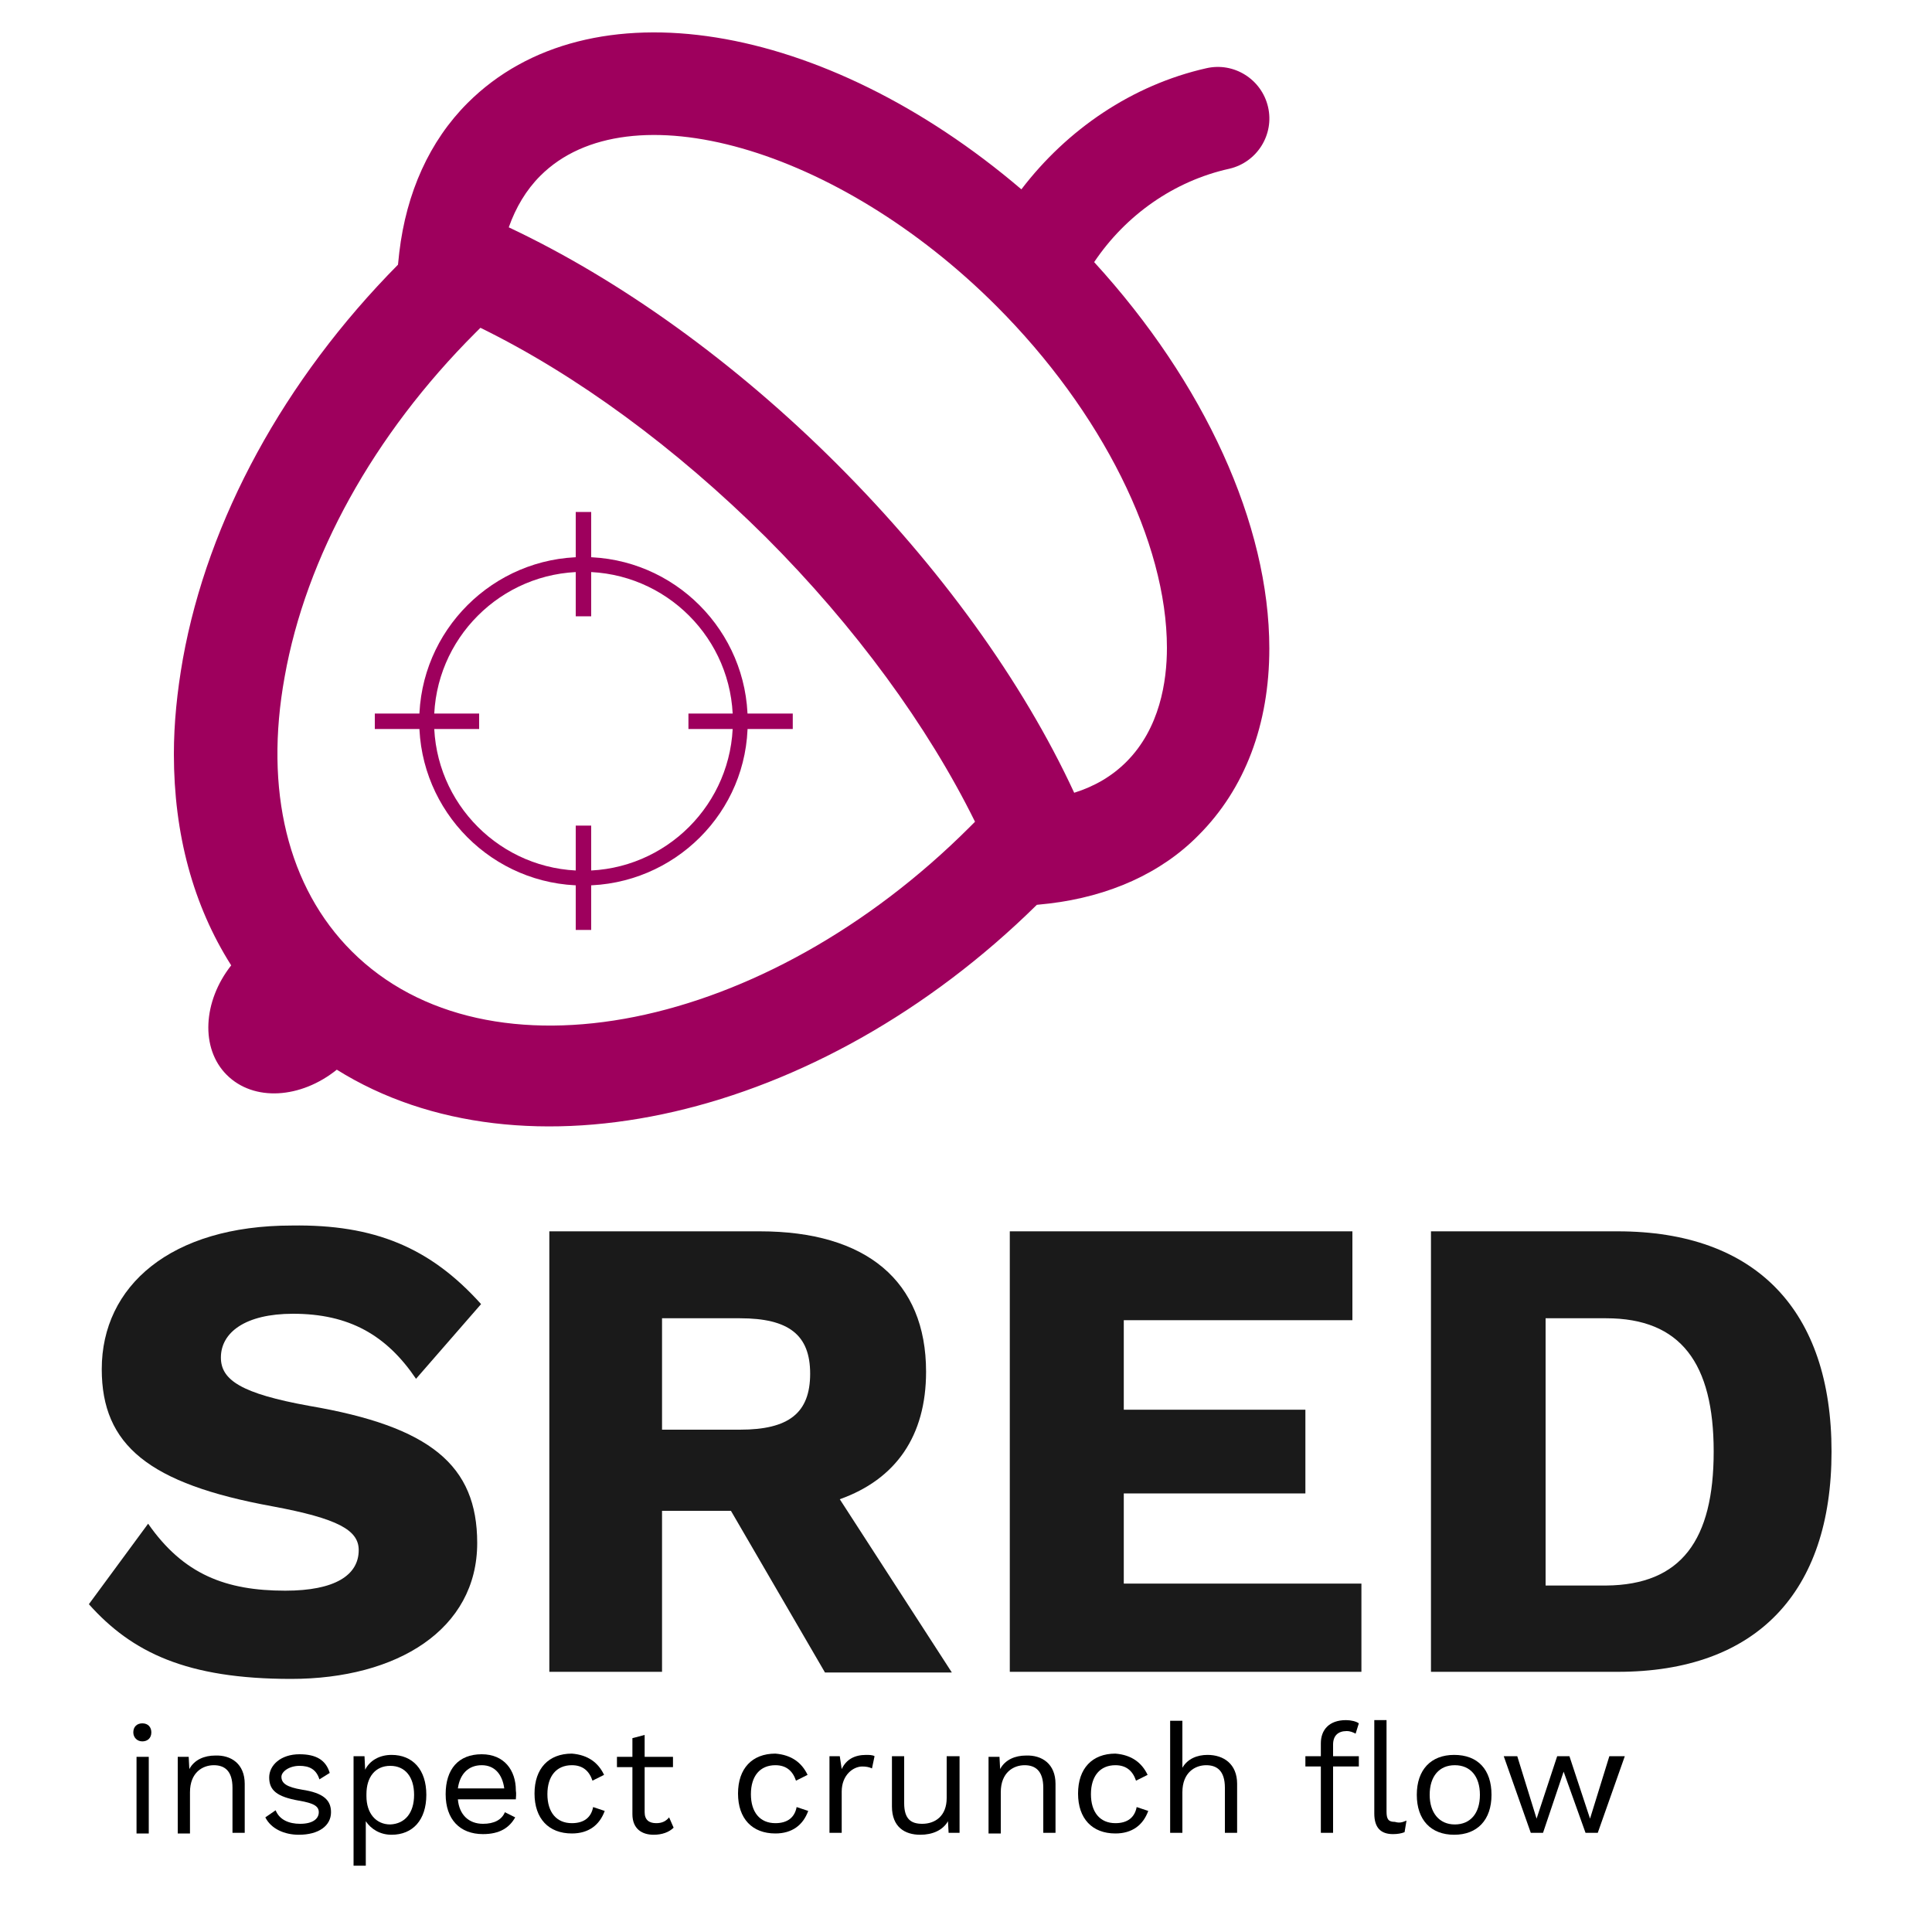
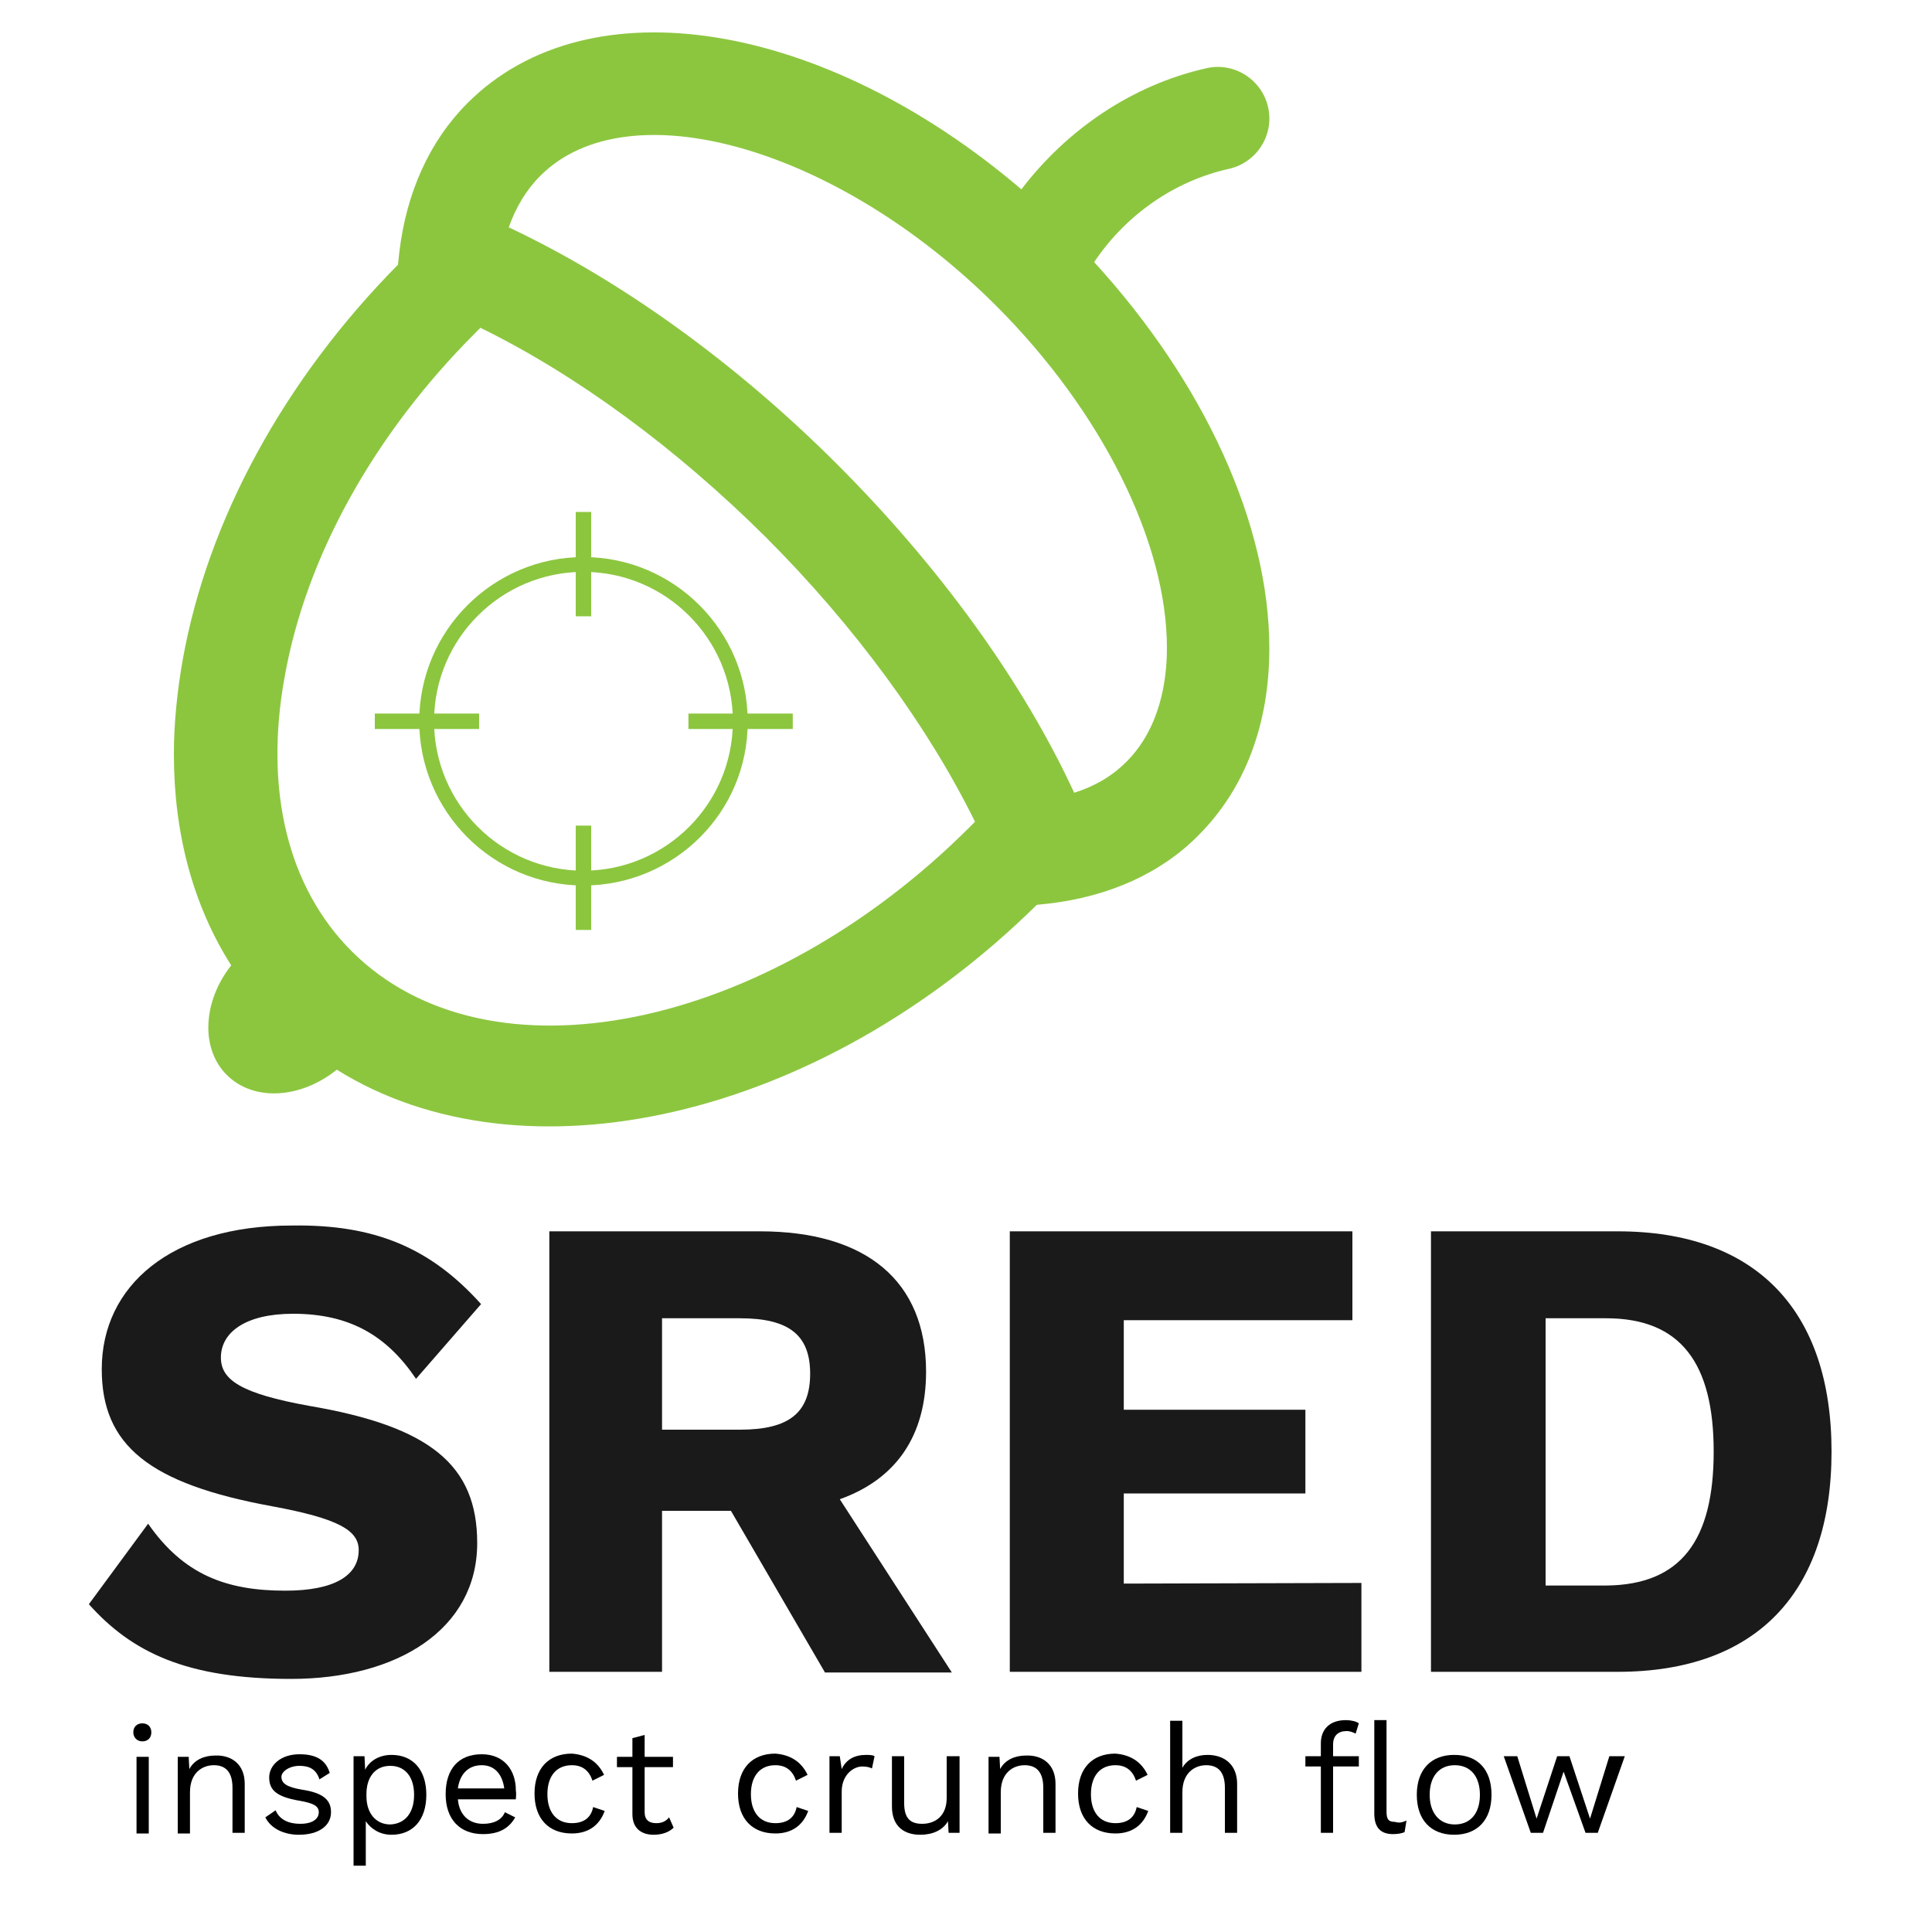
<svg xmlns="http://www.w3.org/2000/svg" version="1.1" id="Layer_1" x="0px" y="0px" viewBox="0 0 300 300" style="enable-background:new 0 0 300 300;" xml:space="preserve">
  <style type="text/css">
	.st0{fill:#1A1A1A;}
- 	.st1{fill-rule:evenodd;clip-rule:evenodd;fill:#9E005D;}
- 	.st2{fill:#9E005D;}
+ 	.st1{fill:#8CC63F;}
</style>
  <g>
    <g>
-       <path class="st0" d="M74.7,202.5l-10.1,11.6c-4.6-6.8-10.4-10.1-19.1-10.1c-7.4,0-11.2,2.9-11.2,6.8c0,3.5,3.2,5.6,13.7,7.5    c18.8,3.2,26.1,9.2,26.1,21.3c0,13.4-12.4,21.1-28.9,21.1c-16.2,0-24.7-4.1-31.4-11.6l9.2-12.5c5.5,7.9,12.1,10.4,21.3,10.4    c7.7,0,11.4-2.4,11.4-6.3c0-3.1-3.2-4.9-13.4-6.8c-19.2-3.5-26.5-9.5-26.5-21.3c0-12.9,10.7-22.3,29.5-22.3    C58.1,190.1,66.8,193.7,74.7,202.5z" />
+       <path class="st0" d="M74.7,202.5l-10.1,11.6C60,207.3,54.2,204,45.5,204c-7.4,0-11.2,2.9-11.2,6.8c0,3.5,3.2,5.6,13.7,7.5    c18.8,3.2,26.1,9.2,26.1,21.3c0,13.4-12.4,21.1-28.9,21.1c-16.2,0-24.7-4.1-31.4-11.6l9.2-12.5c5.5,7.9,12.1,10.4,21.3,10.4    c7.7,0,11.4-2.4,11.4-6.3c0-3.1-3.2-4.9-13.4-6.8c-19.2-3.5-26.5-9.5-26.5-21.3c0-12.9,10.7-22.3,29.5-22.3    C58.1,190.1,66.8,193.7,74.7,202.5z" />
      <path class="st0" d="M113.5,234.6h-10.7v25H85.3v-68.4H118c16.5,0,25.8,7.7,25.8,21.8c0,10-4.7,16.7-13.4,19.8l17.4,26.9h-19.7    L113.5,234.6z M102.8,222h12.1c7.6,0,10.9-2.6,10.9-8.7c0-6-3.3-8.6-10.9-8.6h-12.1V222z" />
-       <path class="st0" d="M211.4,245.8v13.8h-54.6v-68.4H210V205h-35.5v13.9h28.2v13h-28.2v14H211.4z" />
+       <path class="st0" d="M211.4,245.8v13.8h-54.6v-68.4H210V205h-35.5v13.9h28.2v13h-28.2v14L211.4,245.8L211.4,245.8z" />
      <path class="st0" d="M284.4,225.4c0,21.9-11.7,34.2-33.2,34.2h-29v-68.4h29C272.7,191.2,284.4,203.5,284.4,225.4z M266.1,225.4    c0-13.7-5.1-20.7-16.7-20.7H240v41.5h9.4C261.1,246.1,266.1,239.1,266.1,225.4z" />
    </g>
    <g>
      <path d="M20.7,269c0-0.9,0.6-1.4,1.4-1.4c0.9,0,1.4,0.6,1.4,1.4c0,0.9-0.6,1.4-1.4,1.4C21.3,270.4,20.7,269.8,20.7,269z     M23.1,284.7h-1.9v-11.9h1.9V284.7z" />
      <path d="M38,277v7.6h-1.9v-7c0-2.7-1.3-3.5-2.9-3.5c-1.7,0-3.7,1.1-3.7,4.2v6.4h-1.9v-11.9h1.7l0.1,1.9c0.8-1.5,2.4-2.1,4-2.1    C35.9,272.5,38,273.9,38,277z" />
      <path d="M41.2,282.2l1.6-1.1c0.6,1.5,2.1,2.1,3.8,2.1c2,0,2.9-0.8,2.9-1.8c0-0.9-0.7-1.4-3.1-1.8c-3.4-0.6-4.6-1.6-4.6-3.6    c0-1.9,1.8-3.6,4.7-3.6c2.6,0,4.1,0.9,4.7,2.9l-1.6,1c-0.5-1.6-1.6-2.1-3.1-2.1c-1.6,0-2.8,0.9-2.8,1.7c0,1,0.8,1.6,3.2,2    c3.3,0.5,4.5,1.6,4.5,3.5c0,2.1-1.9,3.5-5,3.5C44.2,284.9,42.1,284,41.2,282.2z" />
-       <path d="M66.2,278.7c0,3.9-2.1,6.2-5.4,6.2c-1.8,0-3.2-0.9-4-2.1v6.9h-1.9v-17h1.7l0.1,2.1c0.7-1.4,2.2-2.3,4.1-2.3    C64.1,272.5,66.2,274.8,66.2,278.7z M64.3,278.7c0-2.8-1.4-4.5-3.7-4.5c-2.3,0-3.7,1.7-3.7,4.4v0.3c0,2.7,1.5,4.4,3.7,4.4    C62.9,283.2,64.3,281.5,64.3,278.7z" />
+       <path d="M66.2,278.7c0,3.9-2.1,6.2-5.4,6.2c-1.8,0-3.2-0.9-4-2.1v6.9h-1.9v-17h1.7l0.1,2.1c0.7-1.4,2.2-2.3,4.1-2.3    C64.1,272.5,66.2,274.8,66.2,278.7z M64.3,278.7c0-2.8-1.4-4.5-3.7-4.5s-3.7,1.7-3.7,4.4v0.3c0,2.7,1.5,4.4,3.7,4.4    C62.9,283.2,64.3,281.5,64.3,278.7z" />
      <path d="M80.1,279.4h-9c0.2,2.4,1.7,3.8,3.9,3.8c1.7,0,2.9-0.6,3.4-1.8l1.6,0.8c-0.9,1.6-2.4,2.6-5,2.6c-3.6,0-5.8-2.3-5.8-6.2    c0-3.9,2-6.2,5.6-6.2c3.5,0,5.3,2.5,5.3,5.6C80.2,278.6,80.1,279.1,80.1,279.4z M71.1,277.7h7.2c-0.3-2.2-1.5-3.6-3.5-3.6    C72.7,274.1,71.4,275.5,71.1,277.7z" />
      <path d="M93.8,275.6l-1.8,0.9c-0.5-1.5-1.5-2.4-3.2-2.4c-2.4,0-3.8,1.7-3.8,4.5s1.4,4.5,3.8,4.5c1.9,0,3-0.9,3.3-2.5l1.8,0.6    c-0.8,2.2-2.5,3.5-5.1,3.5c-3.6,0-5.8-2.3-5.8-6.2c0-3.9,2.2-6.2,5.8-6.2C91.3,272.5,92.9,273.7,93.8,275.6z" />
      <path d="M104.6,283.8c-0.7,0.7-1.8,1.1-3.1,1.1c-1.8,0-3.3-0.9-3.3-3.2v-7.3h-2.4v-1.6h2.4v-2.9l1.9-0.5v3.4h4.4v1.6h-4.4v7    c0,1.2,0.7,1.7,1.8,1.7c0.9,0,1.5-0.3,2-0.9L104.6,283.8z" />
      <path d="M125.4,275.6l-1.8,0.9c-0.5-1.5-1.5-2.4-3.2-2.4c-2.4,0-3.8,1.7-3.8,4.5s1.4,4.5,3.8,4.5c1.9,0,3-0.9,3.3-2.5l1.8,0.6    c-0.8,2.2-2.5,3.5-5.1,3.5c-3.6,0-5.8-2.3-5.8-6.2c0-3.9,2.2-6.2,5.8-6.2C122.9,272.5,124.5,273.7,125.4,275.6z" />
      <path d="M135.8,272.7l-0.4,1.9c-0.4-0.2-0.9-0.3-1.5-0.3c-1.4,0-3.2,1.3-3.2,3.9v6.4h-1.9v-11.9h1.6l0.3,2c0.7-1.5,2-2.2,3.8-2.2    C134.9,272.5,135.5,272.5,135.8,272.7z" />
-       <path d="M149,272.7v11.9h-1.7l-0.1-1.8c-0.8,1.4-2.4,2.1-4.3,2.1c-2.4,0-4.4-1.2-4.4-4.4v-7.8h1.9v7.3c0,2.5,1.1,3.2,2.8,3.2    c2,0,3.8-1.2,3.8-4v-6.5H149z" />
-       <path d="M163.9,277v7.6h-1.9v-7c0-2.7-1.3-3.5-2.9-3.5c-1.7,0-3.7,1.1-3.7,4.2v6.4h-1.9v-11.9h1.7l0.1,1.9c0.8-1.5,2.4-2.1,4-2.1    C161.8,272.5,163.9,273.9,163.9,277z" />
+       <path d="M149,272.7v11.9h-1.7l-0.1-1.8c-0.8,1.4-2.4,2.1-4.3,2.1c-2.4,0-4.4-1.2-4.4-4.4v-7.8h1.9v7.3c0,2.5,1.1,3.2,2.8,3.2    c2,0,3.8-1.2,3.8-4v-6.5L149,272.7L149,272.7z" />
+       <path d="M163.9,277v7.6H162v-7c0-2.7-1.3-3.5-2.9-3.5c-1.7,0-3.7,1.1-3.7,4.2v6.4h-1.9v-11.9h1.7l0.1,1.9c0.8-1.5,2.4-2.1,4-2.1    C161.8,272.5,163.9,273.9,163.9,277z" />
      <path d="M178.2,275.6l-1.8,0.9c-0.5-1.5-1.5-2.4-3.2-2.4c-2.4,0-3.8,1.7-3.8,4.5s1.4,4.5,3.8,4.5c1.9,0,3-0.9,3.3-2.5l1.8,0.6    c-0.8,2.2-2.5,3.5-5.1,3.5c-3.6,0-5.8-2.3-5.8-6.2c0-3.9,2.2-6.2,5.8-6.2C175.7,272.5,177.3,273.7,178.2,275.6z" />
      <path d="M192.1,277v7.6h-1.9v-7c0-2.7-1.3-3.5-2.9-3.5c-1.7,0-3.7,1.1-3.7,4.2v6.3h-1.9v-17.4h1.9v7.3c0.8-1.4,2.3-2,3.9-2    C190,272.5,192.1,273.9,192.1,277z" />
      <path d="M207,270.9v1.8h4v1.6h-4v10.3h-1.9v-10.3h-2.4v-1.6h2.4v-2c0-2.1,1.3-3.6,3.9-3.6c0.8,0,1.6,0.2,2,0.5l-0.5,1.6    c-0.4-0.2-0.8-0.4-1.4-0.4C207.8,268.8,207,269.5,207,270.9z M218.4,282.7l-0.3,1.8c-0.5,0.2-1.1,0.3-1.8,0.3    c-1.9,0-2.9-1-2.9-3.2v-14.5h1.9v14.2c0,1.2,0.3,1.6,1.3,1.6C217.3,283.1,217.7,283,218.4,282.7z" />
-       <path d="M231.6,278.7c0,3.9-2.2,6.2-5.8,6.2c-3.6,0-5.8-2.3-5.8-6.2c0-3.9,2.2-6.2,5.8-6.2C229.5,272.5,231.6,274.8,231.6,278.7z     M222,278.7c0,2.8,1.5,4.6,3.9,4.6s3.9-1.7,3.9-4.6s-1.5-4.6-3.9-4.6S222,275.8,222,278.7z" />
+       <path d="M231.6,278.7c0,3.9-2.2,6.2-5.8,6.2s-5.8-2.3-5.8-6.2c0-3.9,2.2-6.2,5.8-6.2C229.5,272.5,231.6,274.8,231.6,278.7z     M222,278.7c0,2.8,1.5,4.6,3.9,4.6s3.9-1.7,3.9-4.6s-1.5-4.6-3.9-4.6S222,275.8,222,278.7z" />
      <path d="M252.3,272.7l-4.2,11.9h-1.9l-3.4-9.5l-3.2,9.5h-1.9l-4.2-11.9h2.1l3,9.7l3.2-9.7h1.9l3.2,9.7l3-9.7H252.3z" />
    </g>
    <g>
-       <path class="st1" d="M158.6,29.4C128,3.3,91.5-2.9,72.6,16c-5.9,5.9-9.5,13.9-10.6,23.2l-0.2,1.9c-17.7,17.9-29.5,39.6-33.4,61.2    c-0.9,5.1-1.4,10-1.4,14.8c0,12.4,3,23.5,8.9,32.8c-4.4,5.6-4.8,12.9-0.7,17c4.2,4.2,11.5,3.7,17.1-0.8    C81.1,184.1,127,174,161,140.5l1.9-0.2c9.3-1.1,17.4-4.7,23.2-10.6c7.2-7.2,11-17.2,11-29c0-19.3-10.1-41.3-27.2-60    c4.9-7.3,12.4-12.6,21-14.5c4.3-1,7-5.3,6-9.6c-1-4.3-5.3-7-9.6-6C175.8,13.2,165.7,20.1,158.6,29.4L158.6,29.4z M73.8,51.7    c0.3-0.3,0.5-0.5,0.8-0.8c14.9,7.3,30.3,18.6,44.3,32.5c13.9,13.9,25.2,29.4,32.5,44.2c-0.3,0.3-0.5,0.5-0.8,0.8    c-31.8,31.8-74.9,40.4-96,19.3c-9.9-9.9-13.6-25-10.4-42.6C47.5,86.5,58,67.5,73.8,51.7L73.8,51.7z M83.9,27.3    c13.7-13.7,46.2-4.4,70.8,20.2c16.4,16.4,26.5,36.7,26.5,53.1c0,5.2-1.1,12.5-6.3,17.7c-2.2,2.2-4.9,3.8-8.1,4.8    c-8-17.3-20.9-35.1-36.8-51c-15.9-15.9-33.8-28.7-51-36.8C80.1,32.2,81.7,29.5,83.9,27.3L83.9,27.3z M83.9,27.3" />
+       <path class="st1" d="M158.6,29.4C128,3.3,91.5-2.9,72.6,16c-5.9,5.9-9.5,13.9-10.6,23.2l-0.2,1.9C44.1,59,32.3,80.7,28.4,102.3    c-0.9,5.1-1.4,10-1.4,14.8c0,12.4,3,23.5,8.9,32.8c-4.4,5.6-4.8,12.9-0.7,17c4.2,4.2,11.5,3.7,17.1-0.8    c28.8,18,74.7,7.9,108.7-25.6l1.9-0.2c9.3-1.1,17.4-4.7,23.2-10.6c7.2-7.2,11-17.2,11-29c0-19.3-10.1-41.3-27.2-60    c4.9-7.3,12.4-12.6,21-14.5c4.3-1,7-5.3,6-9.6s-5.3-7-9.6-6C175.8,13.2,165.7,20.1,158.6,29.4L158.6,29.4z M73.8,51.7    c0.3-0.3,0.5-0.5,0.8-0.8c14.9,7.3,30.3,18.6,44.3,32.5c13.9,13.9,25.2,29.4,32.5,44.2c-0.3,0.3-0.5,0.5-0.8,0.8    c-31.8,31.8-74.9,40.4-96,19.3c-9.9-9.9-13.6-25-10.4-42.6C47.5,86.5,58,67.5,73.8,51.7L73.8,51.7z M83.9,27.3    c13.7-13.7,46.2-4.4,70.8,20.2c16.4,16.4,26.5,36.7,26.5,53.1c0,5.2-1.1,12.5-6.3,17.7c-2.2,2.2-4.9,3.8-8.1,4.8    c-8-17.3-20.9-35.1-36.8-51S96.2,43.4,79,35.3C80.1,32.2,81.7,29.5,83.9,27.3L83.9,27.3z" />
    </g>
    <g>
-       <rect x="89.4" y="128.2" class="st2" width="2.4" height="16.2" />
-       <rect x="89.4" y="79.5" class="st2" width="2.4" height="16.2" />
-       <rect x="58.2" y="110.8" class="st2" width="16.2" height="2.4" />
-       <rect x="106.9" y="110.8" class="st2" width="16.2" height="2.4" />
-       <path class="st2" d="M90.6,137.5c-14.1,0-25.5-11.5-25.5-25.5c0-14.1,11.5-25.5,25.5-25.5c14.1,0,25.5,11.5,25.5,25.5    C116.2,126.1,104.7,137.5,90.6,137.5z M90.6,88.8c-12.8,0-23.2,10.4-23.2,23.2s10.4,23.2,23.2,23.2c12.8,0,23.2-10.4,23.2-23.2    S103.4,88.8,90.6,88.8z" />
+       <rect x="89.4" y="128.2" class="st1" width="2.4" height="16.2" />
+       <rect x="89.4" y="79.5" class="st1" width="2.4" height="16.2" />
+       <rect x="58.2" y="110.8" class="st1" width="16.2" height="2.4" />
+       <rect x="106.9" y="110.8" class="st1" width="16.2" height="2.4" />
+       <path class="st1" d="M90.6,137.5c-14.1,0-25.5-11.5-25.5-25.5c0-14.1,11.5-25.5,25.5-25.5c14.1,0,25.5,11.5,25.5,25.5    C116.2,126.1,104.7,137.5,90.6,137.5z M90.6,88.8c-12.8,0-23.2,10.4-23.2,23.2s10.4,23.2,23.2,23.2s23.2-10.4,23.2-23.2    S103.4,88.8,90.6,88.8z" />
    </g>
  </g>
</svg>
